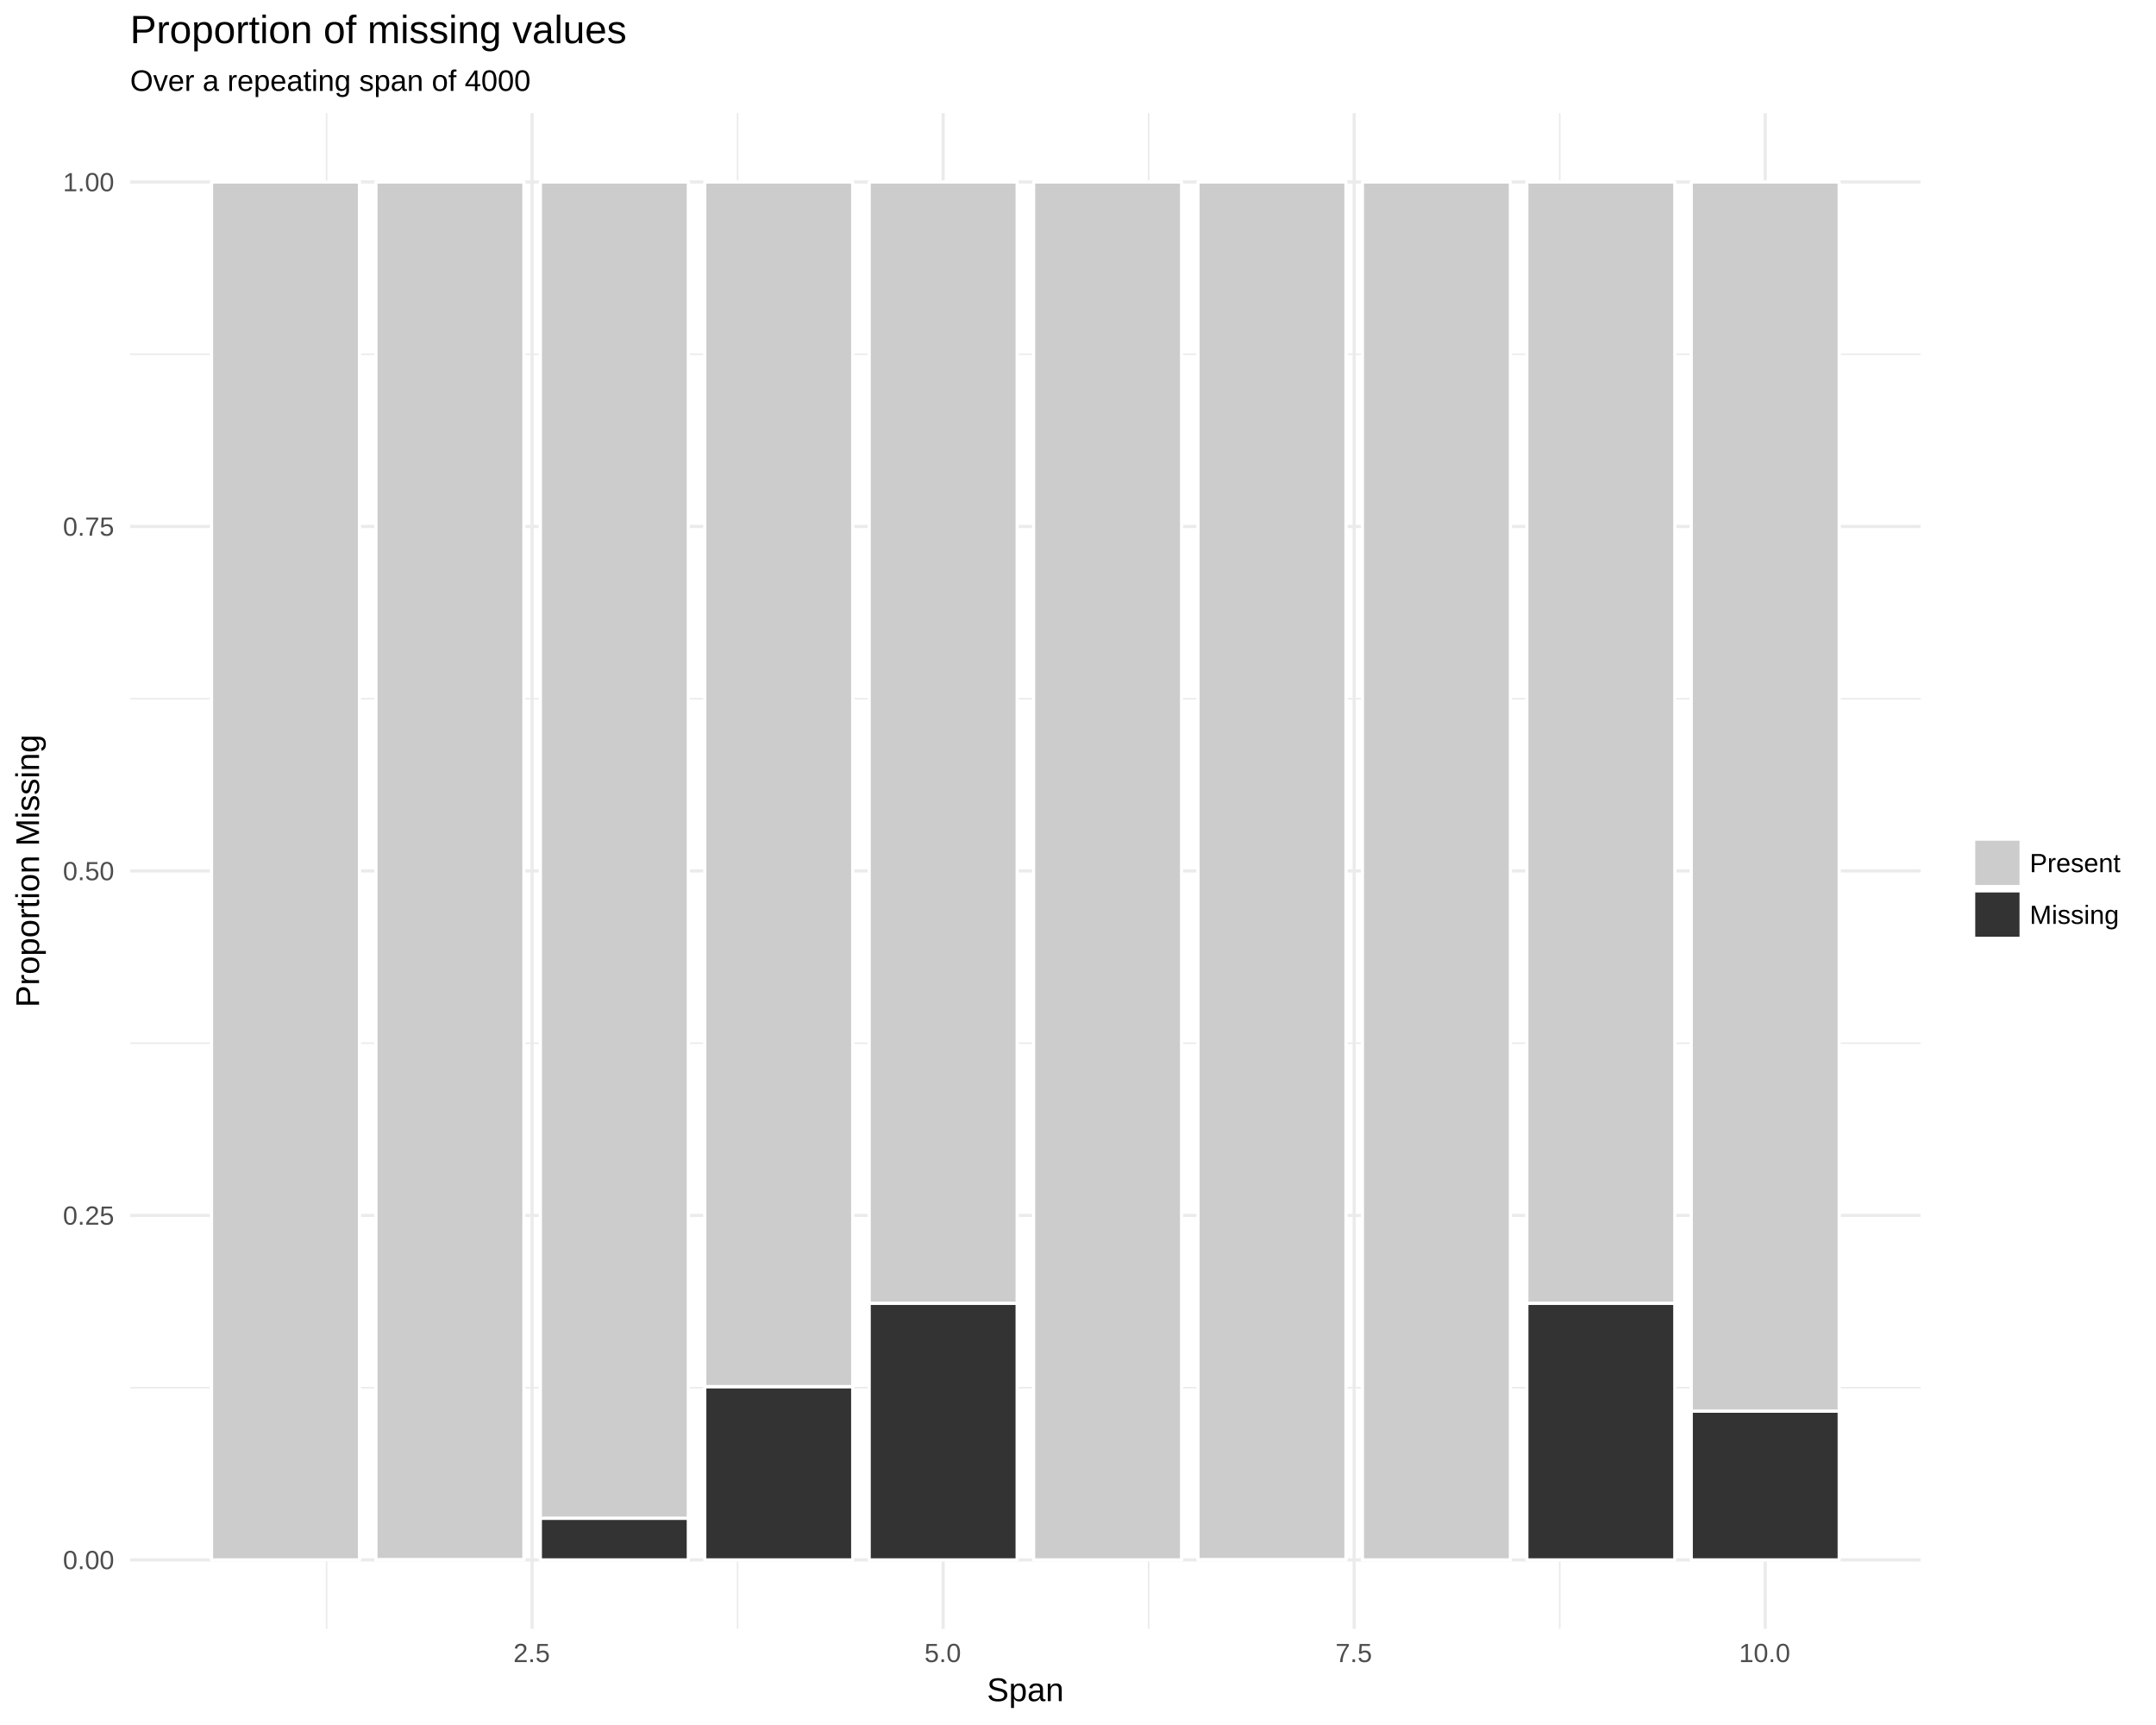
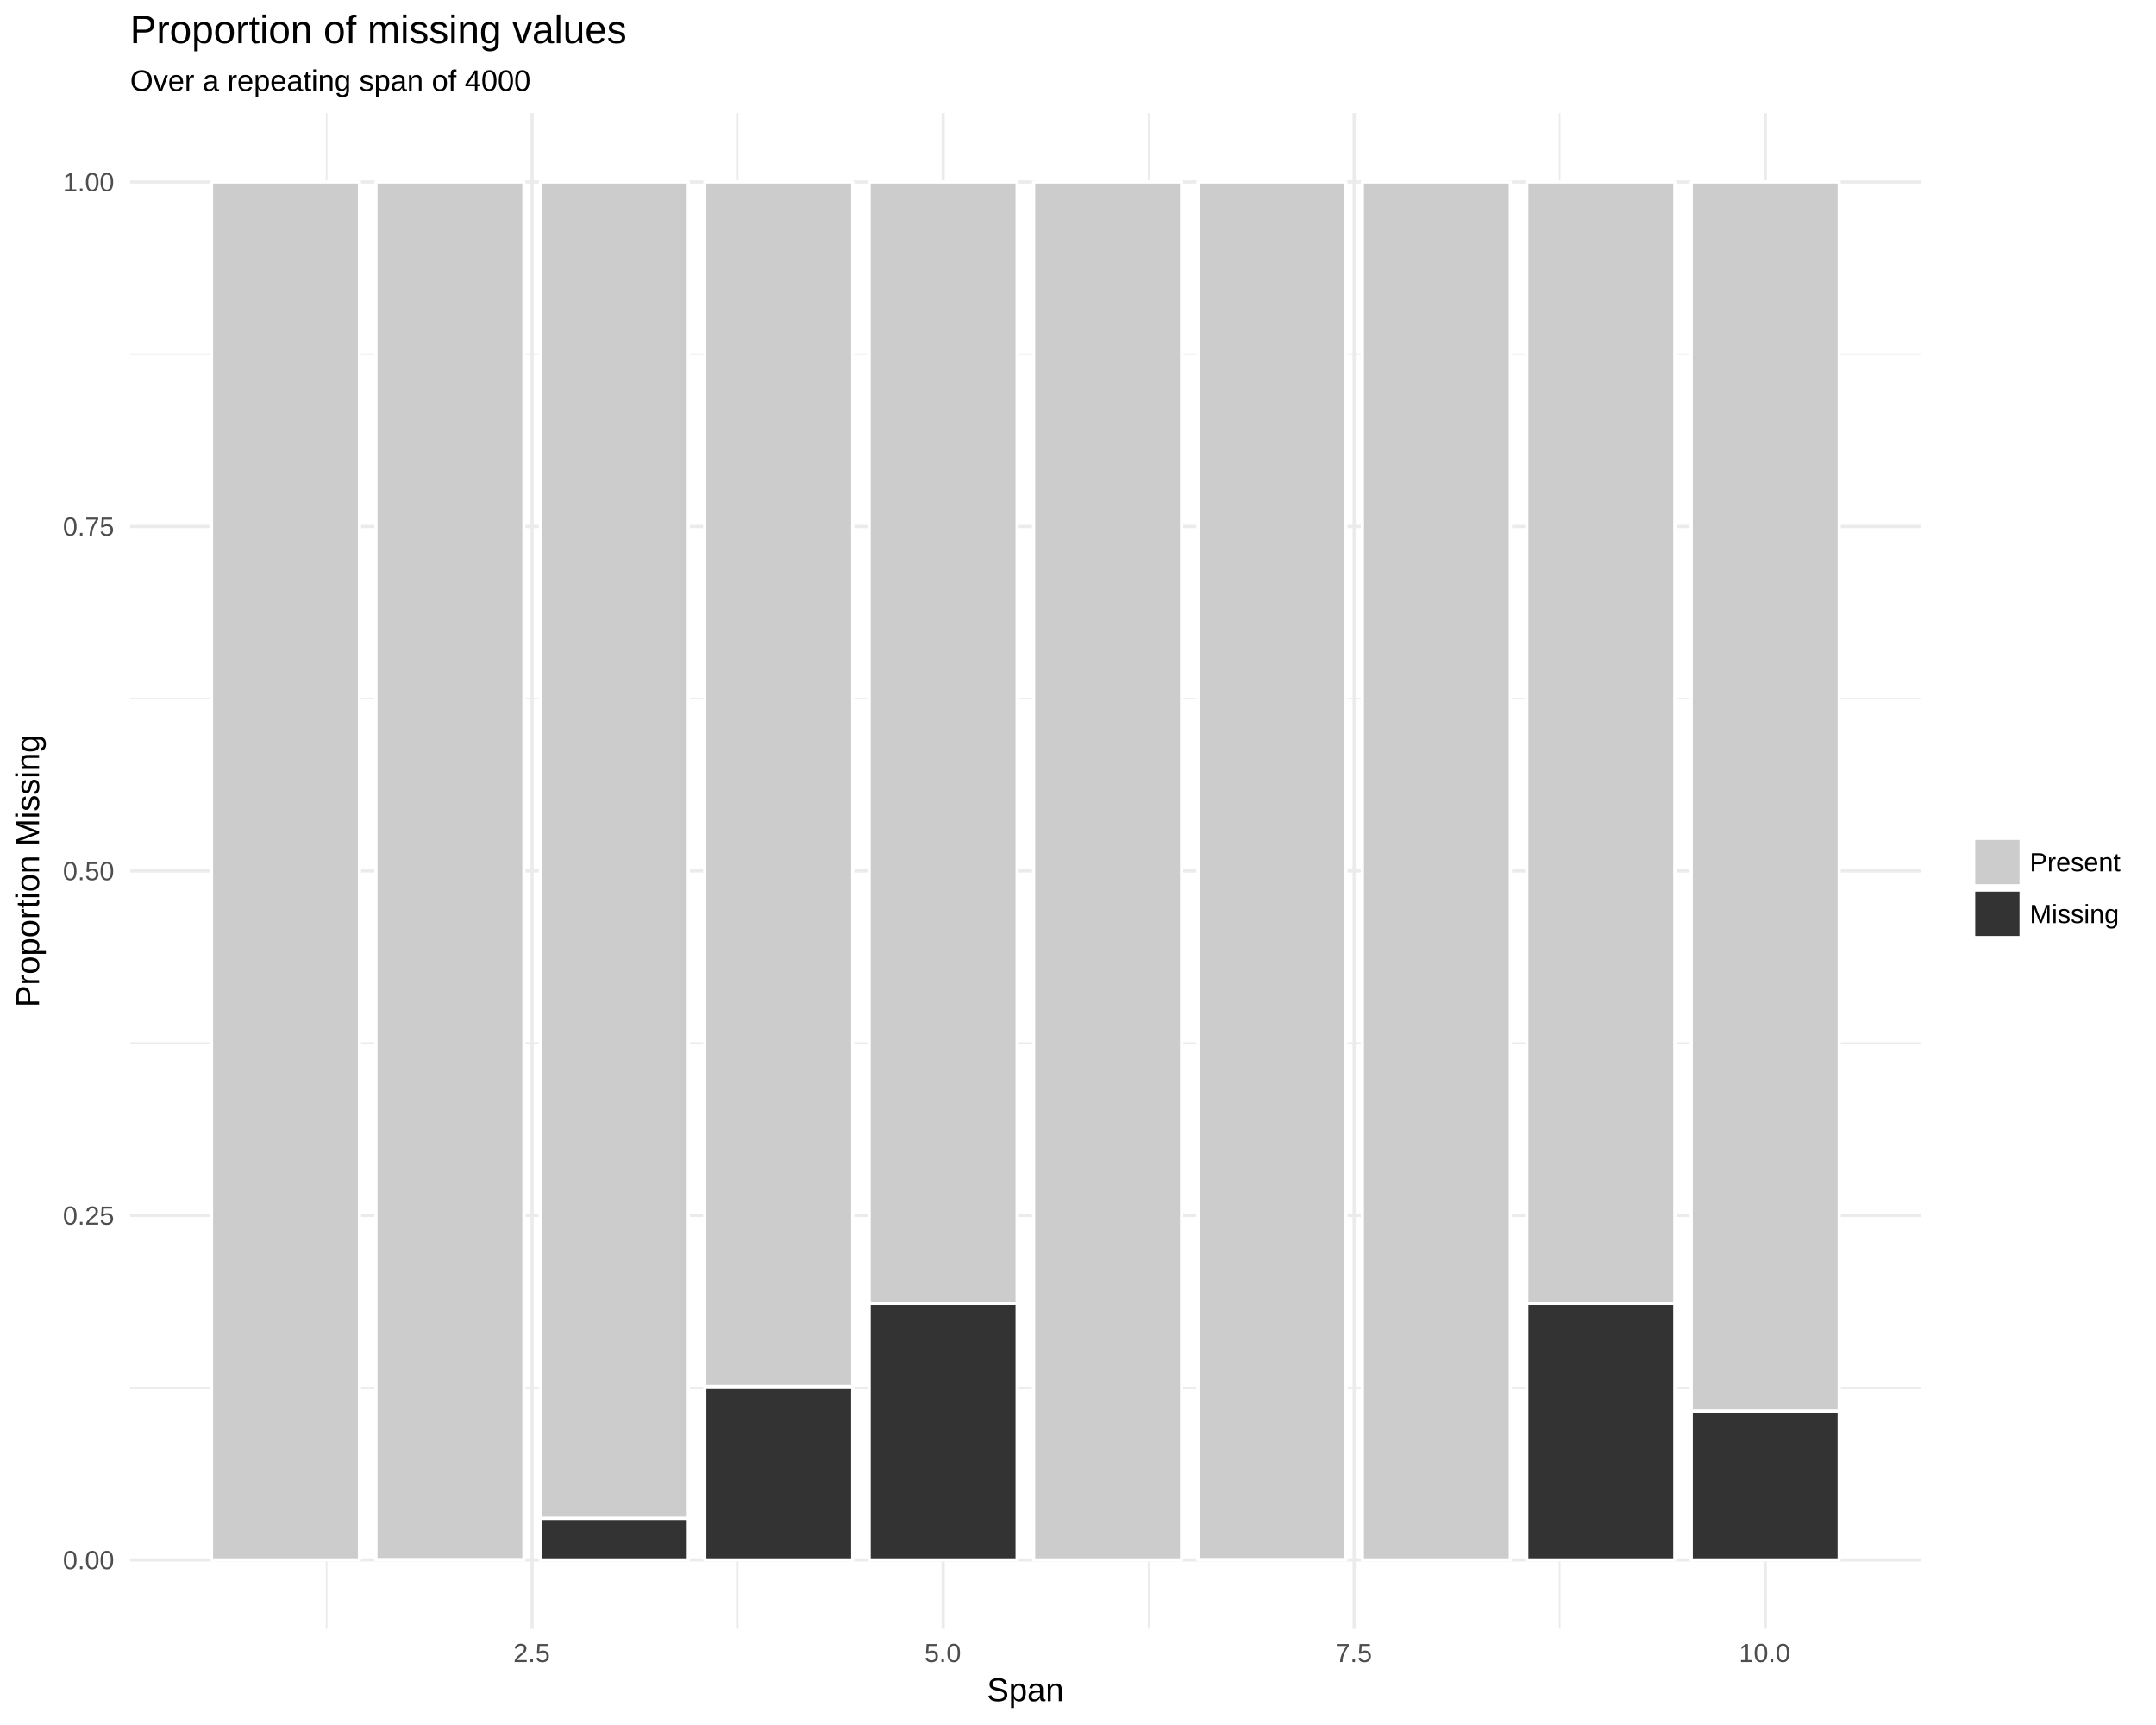
<svg xmlns="http://www.w3.org/2000/svg" viewBox="0 0 720.00 576.00">
  <defs>
    <style type="text/css">
    line, polyline, path, rect, circle {
      fill: none;
      stroke: #000000;
      stroke-linecap: round;
      stroke-linejoin: round;
      stroke-miterlimit: 10.00;
    }
  </style>
  </defs>
  <rect width="100%" height="100%" style="stroke: none; fill: #FFFFFF;" />
  <defs>
    <clipPath id="cpNDMuNDUzOXw2NDEuMzg3fDU0My44NzV8MzcuNzY3Ng==">
      <rect x="43.45" y="37.77" width="597.93" height="506.11" />
    </clipPath>
  </defs>
  <polyline points="43.45,463.36 641.39,463.36 " style="stroke-width: 0.53; stroke: #EBEBEB; stroke-linecap: butt;" clip-path="url(#cpNDMuNDUzOXw2NDEuMzg3fDU0My44NzV8MzcuNzY3Ng==)" />
  <polyline points="43.45,348.33 641.39,348.33 " style="stroke-width: 0.53; stroke: #EBEBEB; stroke-linecap: butt;" clip-path="url(#cpNDMuNDUzOXw2NDEuMzg3fDU0My44NzV8MzcuNzY3Ng==)" />
  <polyline points="43.45,233.31 641.39,233.31 " style="stroke-width: 0.53; stroke: #EBEBEB; stroke-linecap: butt;" clip-path="url(#cpNDMuNDUzOXw2NDEuMzg3fDU0My44NzV8MzcuNzY3Ng==)" />
  <polyline points="43.45,118.28 641.39,118.28 " style="stroke-width: 0.53; stroke: #EBEBEB; stroke-linecap: butt;" clip-path="url(#cpNDMuNDUzOXw2NDEuMzg3fDU0My44NzV8MzcuNzY3Ng==)" />
  <polyline points="109.07,543.88 109.07,37.77 " style="stroke-width: 0.53; stroke: #EBEBEB; stroke-linecap: butt;" clip-path="url(#cpNDMuNDUzOXw2NDEuMzg3fDU0My44NzV8MzcuNzY3Ng==)" />
  <polyline points="246.33,543.88 246.33,37.77 " style="stroke-width: 0.53; stroke: #EBEBEB; stroke-linecap: butt;" clip-path="url(#cpNDMuNDUzOXw2NDEuMzg3fDU0My44NzV8MzcuNzY3Ng==)" />
  <polyline points="383.60,543.88 383.60,37.77 " style="stroke-width: 0.53; stroke: #EBEBEB; stroke-linecap: butt;" clip-path="url(#cpNDMuNDUzOXw2NDEuMzg3fDU0My44NzV8MzcuNzY3Ng==)" />
  <polyline points="520.87,543.88 520.87,37.77 " style="stroke-width: 0.53; stroke: #EBEBEB; stroke-linecap: butt;" clip-path="url(#cpNDMuNDUzOXw2NDEuMzg3fDU0My44NzV8MzcuNzY3Ng==)" />
  <polyline points="43.45,520.87 641.39,520.87 " style="stroke-width: 1.07; stroke: #EBEBEB; stroke-linecap: butt;" clip-path="url(#cpNDMuNDUzOXw2NDEuMzg3fDU0My44NzV8MzcuNzY3Ng==)" />
  <polyline points="43.45,405.85 641.39,405.85 " style="stroke-width: 1.07; stroke: #EBEBEB; stroke-linecap: butt;" clip-path="url(#cpNDMuNDUzOXw2NDEuMzg3fDU0My44NzV8MzcuNzY3Ng==)" />
  <polyline points="43.45,290.82 641.39,290.82 " style="stroke-width: 1.07; stroke: #EBEBEB; stroke-linecap: butt;" clip-path="url(#cpNDMuNDUzOXw2NDEuMzg3fDU0My44NzV8MzcuNzY3Ng==)" />
  <polyline points="43.45,175.80 641.39,175.80 " style="stroke-width: 1.07; stroke: #EBEBEB; stroke-linecap: butt;" clip-path="url(#cpNDMuNDUzOXw2NDEuMzg3fDU0My44NzV8MzcuNzY3Ng==)" />
  <polyline points="43.45,60.77 641.39,60.77 " style="stroke-width: 1.07; stroke: #EBEBEB; stroke-linecap: butt;" clip-path="url(#cpNDMuNDUzOXw2NDEuMzg3fDU0My44NzV8MzcuNzY3Ng==)" />
  <polyline points="177.70,543.88 177.70,37.77 " style="stroke-width: 1.07; stroke: #EBEBEB; stroke-linecap: butt;" clip-path="url(#cpNDMuNDUzOXw2NDEuMzg3fDU0My44NzV8MzcuNzY3Ng==)" />
  <polyline points="314.97,543.88 314.97,37.77 " style="stroke-width: 1.07; stroke: #EBEBEB; stroke-linecap: butt;" clip-path="url(#cpNDMuNDUzOXw2NDEuMzg3fDU0My44NzV8MzcuNzY3Ng==)" />
  <polyline points="452.23,543.88 452.23,37.77 " style="stroke-width: 1.07; stroke: #EBEBEB; stroke-linecap: butt;" clip-path="url(#cpNDMuNDUzOXw2NDEuMzg3fDU0My44NzV8MzcuNzY3Ng==)" />
  <polyline points="589.50,543.88 589.50,37.77 " style="stroke-width: 1.07; stroke: #EBEBEB; stroke-linecap: butt;" clip-path="url(#cpNDMuNDUzOXw2NDEuMzg3fDU0My44NzV8MzcuNzY3Ng==)" />
  <rect x="70.63" y="520.87" width="49.42" height="0.00" style="stroke-width: 1.07; stroke: #FFFFFF; stroke-linecap: butt; fill: #333333;" clip-path="url(#cpNDMuNDUzOXw2NDEuMzg3fDU0My44NzV8MzcuNzY3Ng==)" />
  <rect x="70.63" y="60.77" width="49.42" height="460.10" style="stroke-width: 1.07; stroke: #FFFFFF; stroke-linecap: butt; fill: #CCCCCC;" clip-path="url(#cpNDMuNDUzOXw2NDEuMzg3fDU0My44NzV8MzcuNzY3Ng==)" />
  <rect x="125.54" y="520.76" width="49.42" height="0.12" style="stroke-width: 1.07; stroke: #FFFFFF; stroke-linecap: butt; fill: #333333;" clip-path="url(#cpNDMuNDUzOXw2NDEuMzg3fDU0My44NzV8MzcuNzY3Ng==)" />
  <rect x="125.54" y="60.77" width="49.42" height="459.98" style="stroke-width: 1.07; stroke: #FFFFFF; stroke-linecap: butt; fill: #CCCCCC;" clip-path="url(#cpNDMuNDUzOXw2NDEuMzg3fDU0My44NzV8MzcuNzY3Ng==)" />
  <rect x="180.45" y="506.95" width="49.42" height="13.92" style="stroke-width: 1.07; stroke: #FFFFFF; stroke-linecap: butt; fill: #333333;" clip-path="url(#cpNDMuNDUzOXw2NDEuMzg3fDU0My44NzV8MzcuNzY3Ng==)" />
  <rect x="180.45" y="60.77" width="49.42" height="446.18" style="stroke-width: 1.07; stroke: #FFFFFF; stroke-linecap: butt; fill: #CCCCCC;" clip-path="url(#cpNDMuNDUzOXw2NDEuMzg3fDU0My44NzV8MzcuNzY3Ng==)" />
  <rect x="235.35" y="463.01" width="49.42" height="57.86" style="stroke-width: 1.07; stroke: #FFFFFF; stroke-linecap: butt; fill: #333333;" clip-path="url(#cpNDMuNDUzOXw2NDEuMzg3fDU0My44NzV8MzcuNzY3Ng==)" />
  <rect x="235.35" y="60.77" width="49.42" height="402.24" style="stroke-width: 1.07; stroke: #FFFFFF; stroke-linecap: butt; fill: #CCCCCC;" clip-path="url(#cpNDMuNDUzOXw2NDEuMzg3fDU0My44NzV8MzcuNzY3Ng==)" />
  <rect x="290.26" y="435.18" width="49.42" height="85.69" style="stroke-width: 1.07; stroke: #FFFFFF; stroke-linecap: butt; fill: #333333;" clip-path="url(#cpNDMuNDUzOXw2NDEuMzg3fDU0My44NzV8MzcuNzY3Ng==)" />
  <rect x="290.26" y="60.77" width="49.42" height="374.40" style="stroke-width: 1.07; stroke: #FFFFFF; stroke-linecap: butt; fill: #CCCCCC;" clip-path="url(#cpNDMuNDUzOXw2NDEuMzg3fDU0My44NzV8MzcuNzY3Ng==)" />
  <rect x="345.17" y="520.87" width="49.42" height="0.00" style="stroke-width: 1.07; stroke: #FFFFFF; stroke-linecap: butt; fill: #333333;" clip-path="url(#cpNDMuNDUzOXw2NDEuMzg3fDU0My44NzV8MzcuNzY3Ng==)" />
  <rect x="345.17" y="60.77" width="49.42" height="460.10" style="stroke-width: 1.07; stroke: #FFFFFF; stroke-linecap: butt; fill: #CCCCCC;" clip-path="url(#cpNDMuNDUzOXw2NDEuMzg3fDU0My44NzV8MzcuNzY3Ng==)" />
  <rect x="400.07" y="520.76" width="49.42" height="0.12" style="stroke-width: 1.07; stroke: #FFFFFF; stroke-linecap: butt; fill: #333333;" clip-path="url(#cpNDMuNDUzOXw2NDEuMzg3fDU0My44NzV8MzcuNzY3Ng==)" />
  <rect x="400.07" y="60.77" width="49.42" height="459.98" style="stroke-width: 1.07; stroke: #FFFFFF; stroke-linecap: butt; fill: #CCCCCC;" clip-path="url(#cpNDMuNDUzOXw2NDEuMzg3fDU0My44NzV8MzcuNzY3Ng==)" />
  <rect x="454.98" y="520.87" width="49.42" height="0.00" style="stroke-width: 1.07; stroke: #FFFFFF; stroke-linecap: butt; fill: #333333;" clip-path="url(#cpNDMuNDUzOXw2NDEuMzg3fDU0My44NzV8MzcuNzY3Ng==)" />
  <rect x="454.98" y="60.77" width="49.42" height="460.10" style="stroke-width: 1.07; stroke: #FFFFFF; stroke-linecap: butt; fill: #CCCCCC;" clip-path="url(#cpNDMuNDUzOXw2NDEuMzg3fDU0My44NzV8MzcuNzY3Ng==)" />
  <rect x="509.89" y="435.18" width="49.42" height="85.69" style="stroke-width: 1.07; stroke: #FFFFFF; stroke-linecap: butt; fill: #333333;" clip-path="url(#cpNDMuNDUzOXw2NDEuMzg3fDU0My44NzV8MzcuNzY3Ng==)" />
  <rect x="509.89" y="60.77" width="49.42" height="374.40" style="stroke-width: 1.07; stroke: #FFFFFF; stroke-linecap: butt; fill: #CCCCCC;" clip-path="url(#cpNDMuNDUzOXw2NDEuMzg3fDU0My44NzV8MzcuNzY3Ng==)" />
  <rect x="564.79" y="471.18" width="49.42" height="49.69" style="stroke-width: 1.07; stroke: #FFFFFF; stroke-linecap: butt; fill: #333333;" clip-path="url(#cpNDMuNDUzOXw2NDEuMzg3fDU0My44NzV8MzcuNzY3Ng==)" />
  <rect x="564.79" y="60.77" width="49.42" height="410.41" style="stroke-width: 1.07; stroke: #FFFFFF; stroke-linecap: butt; fill: #CCCCCC;" clip-path="url(#cpNDMuNDUzOXw2NDEuMzg3fDU0My44NzV8MzcuNzY3Ng==)" />
  <defs>
    <clipPath id="cpMHw3MjB8NTc2fDA=">
      <rect x="0.00" y="0.00" width="720.00" height="576.00" />
    </clipPath>
  </defs>
  <g clip-path="url(#cpMHw3MjB8NTc2fDA=)">
    <text x="21.01" y="523.96" style="font-size: 8.80px; fill: #4D4D4D; font-family: Liberation Sans;" textLength="17.52px" lengthAdjust="spacingAndGlyphs">0.00</text>
  </g>
  <g clip-path="url(#cpMHw3MjB8NTc2fDA=)">
    <text x="21.01" y="408.94" style="font-size: 8.80px; fill: #4D4D4D; font-family: Liberation Sans;" textLength="17.52px" lengthAdjust="spacingAndGlyphs">0.25</text>
  </g>
  <g clip-path="url(#cpMHw3MjB8NTc2fDA=)">
    <text x="21.01" y="293.92" style="font-size: 8.80px; fill: #4D4D4D; font-family: Liberation Sans;" textLength="17.52px" lengthAdjust="spacingAndGlyphs">0.50</text>
  </g>
  <g clip-path="url(#cpMHw3MjB8NTc2fDA=)">
    <text x="21.01" y="178.89" style="font-size: 8.80px; fill: #4D4D4D; font-family: Liberation Sans;" textLength="17.52px" lengthAdjust="spacingAndGlyphs">0.75</text>
  </g>
  <g clip-path="url(#cpMHw3MjB8NTc2fDA=)">
    <text x="21.01" y="63.87" style="font-size: 8.80px; fill: #4D4D4D; font-family: Liberation Sans;" textLength="17.52px" lengthAdjust="spacingAndGlyphs">1.00</text>
  </g>
  <g clip-path="url(#cpMHw3MjB8NTc2fDA=)">
    <text x="171.44" y="554.99" style="font-size: 8.80px; fill: #4D4D4D; font-family: Liberation Sans;" textLength="12.51px" lengthAdjust="spacingAndGlyphs">2.5</text>
  </g>
  <g clip-path="url(#cpMHw3MjB8NTc2fDA=)">
    <text x="308.71" y="554.99" style="font-size: 8.80px; fill: #4D4D4D; font-family: Liberation Sans;" textLength="12.51px" lengthAdjust="spacingAndGlyphs">5.0</text>
  </g>
  <g clip-path="url(#cpMHw3MjB8NTc2fDA=)">
    <text x="445.98" y="554.99" style="font-size: 8.80px; fill: #4D4D4D; font-family: Liberation Sans;" textLength="12.51px" lengthAdjust="spacingAndGlyphs">7.5</text>
  </g>
  <g clip-path="url(#cpMHw3MjB8NTc2fDA=)">
    <text x="580.74" y="554.99" style="font-size: 8.80px; fill: #4D4D4D; font-family: Liberation Sans;" textLength="17.52px" lengthAdjust="spacingAndGlyphs">10.0</text>
  </g>
  <g clip-path="url(#cpMHw3MjB8NTc2fDA=)">
    <text x="329.58" y="568.04" style="font-size: 11.00px; font-family: Liberation Sans;" textLength="25.69px" lengthAdjust="spacingAndGlyphs">Span</text>
  </g>
  <g clip-path="url(#cpMHw3MjB8NTc2fDA=)">
    <text transform="translate(13.04,336.37) rotate(-90)" style="font-size: 11.00px; font-family: Liberation Sans;" textLength="91.09px" lengthAdjust="spacingAndGlyphs">Proportion Missing</text>
  </g>
-   <rect x="659.10" y="280.19" width="15.86" height="15.86" style="stroke-width: 1.07; stroke: #FFFFFF; stroke-linejoin: miter; fill: #CCCCCC;" clip-path="url(#cpMHw3MjB8NTc2fDA=)" />
-   <rect x="659.10" y="297.47" width="15.86" height="15.86" style="stroke-width: 1.07; stroke: #FFFFFF; stroke-linejoin: miter; fill: #333333;" clip-path="url(#cpMHw3MjB8NTc2fDA=)" />
+   <rect x="659.10" y="279.92" width="15.86" height="15.86" style="stroke-width: 1.07; stroke: #FFFFFF; stroke-linejoin: miter; fill: #CCCCCC;" clip-path="url(#cpMHw3MjB8NTc2fDA=)" />
+   <rect x="659.10" y="297.20" width="15.86" height="15.86" style="stroke-width: 1.07; stroke: #FFFFFF; stroke-linejoin: miter; fill: #333333;" clip-path="url(#cpMHw3MjB8NTc2fDA=)" />
  <g clip-path="url(#cpMHw3MjB8NTc2fDA=)">
-     <text x="677.83" y="291.22" style="font-size: 8.80px; font-family: Liberation Sans;" textLength="31.02px" lengthAdjust="spacingAndGlyphs">Present</text>
+     <text x="677.83" y="290.95" style="font-size: 8.80px; font-family: Liberation Sans;" textLength="31.02px" lengthAdjust="spacingAndGlyphs">Present</text>
  </g>
  <g clip-path="url(#cpMHw3MjB8NTc2fDA=)">
-     <text x="677.83" y="308.50" style="font-size: 8.80px; font-family: Liberation Sans;" textLength="30.51px" lengthAdjust="spacingAndGlyphs">Missing</text>
+     <text x="677.83" y="308.23" style="font-size: 8.80px; font-family: Liberation Sans;" textLength="30.51px" lengthAdjust="spacingAndGlyphs">Missing</text>
  </g>
  <g clip-path="url(#cpMHw3MjB8NTc2fDA=)">
    <text x="43.45" y="30.35" style="font-size: 9.90px; font-family: Liberation Sans;" textLength="135.09px" lengthAdjust="spacingAndGlyphs">Over a repeating span of 4000</text>
  </g>
  <g clip-path="url(#cpMHw3MjB8NTc2fDA=)">
    <text x="43.45" y="14.42" style="font-size: 13.20px; font-family: Liberation Sans;" textLength="163.30px" lengthAdjust="spacingAndGlyphs">Proportion of missing values</text>
  </g>
</svg>
